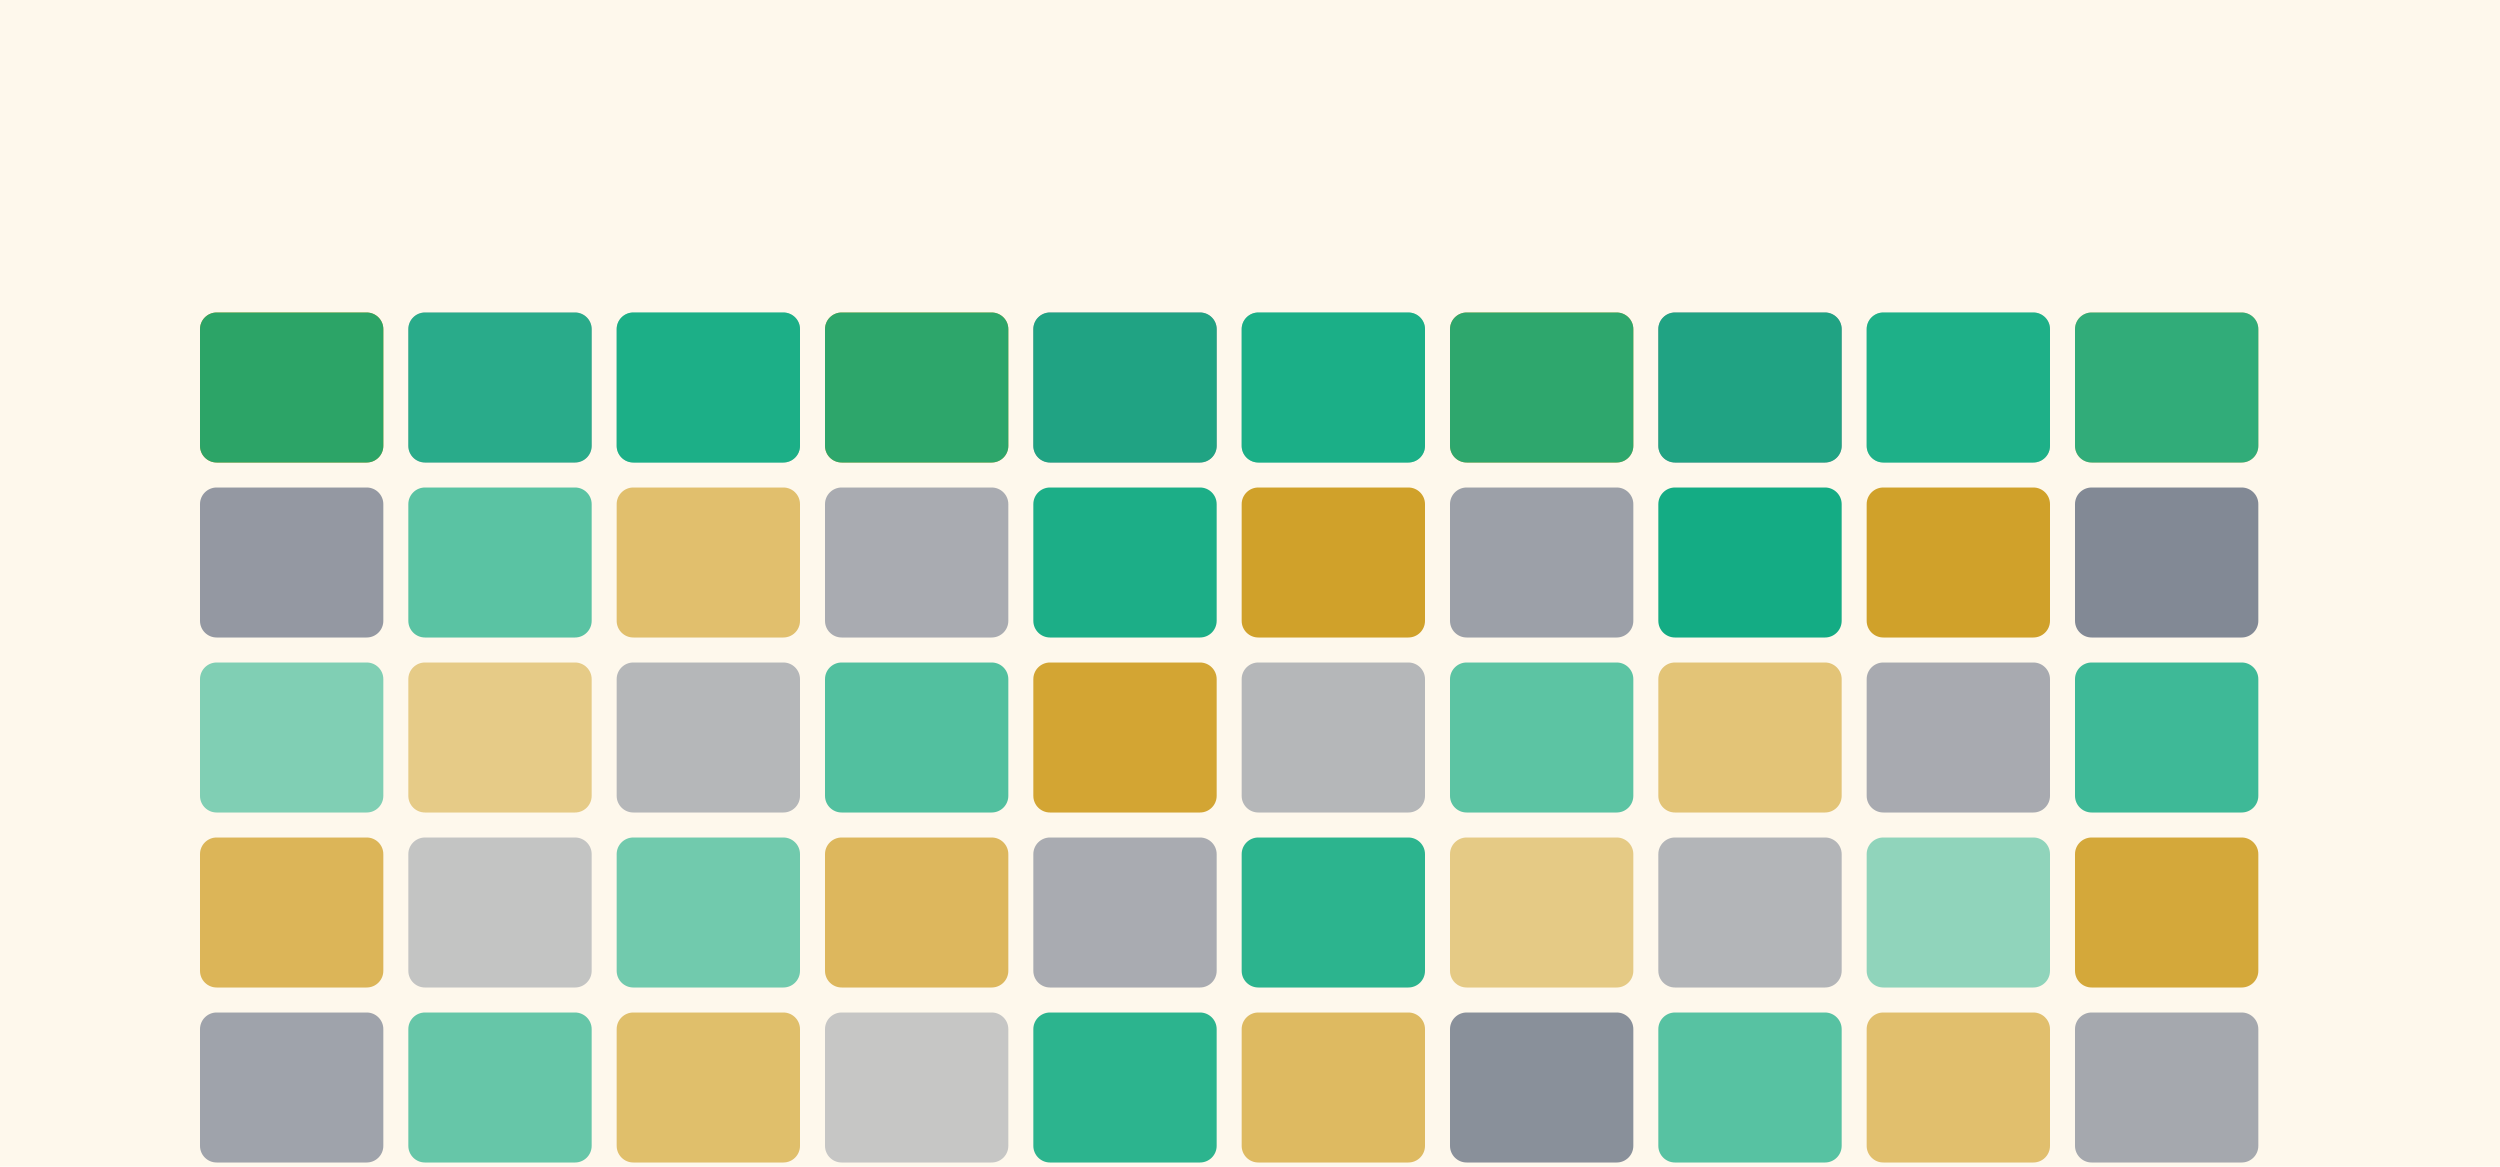
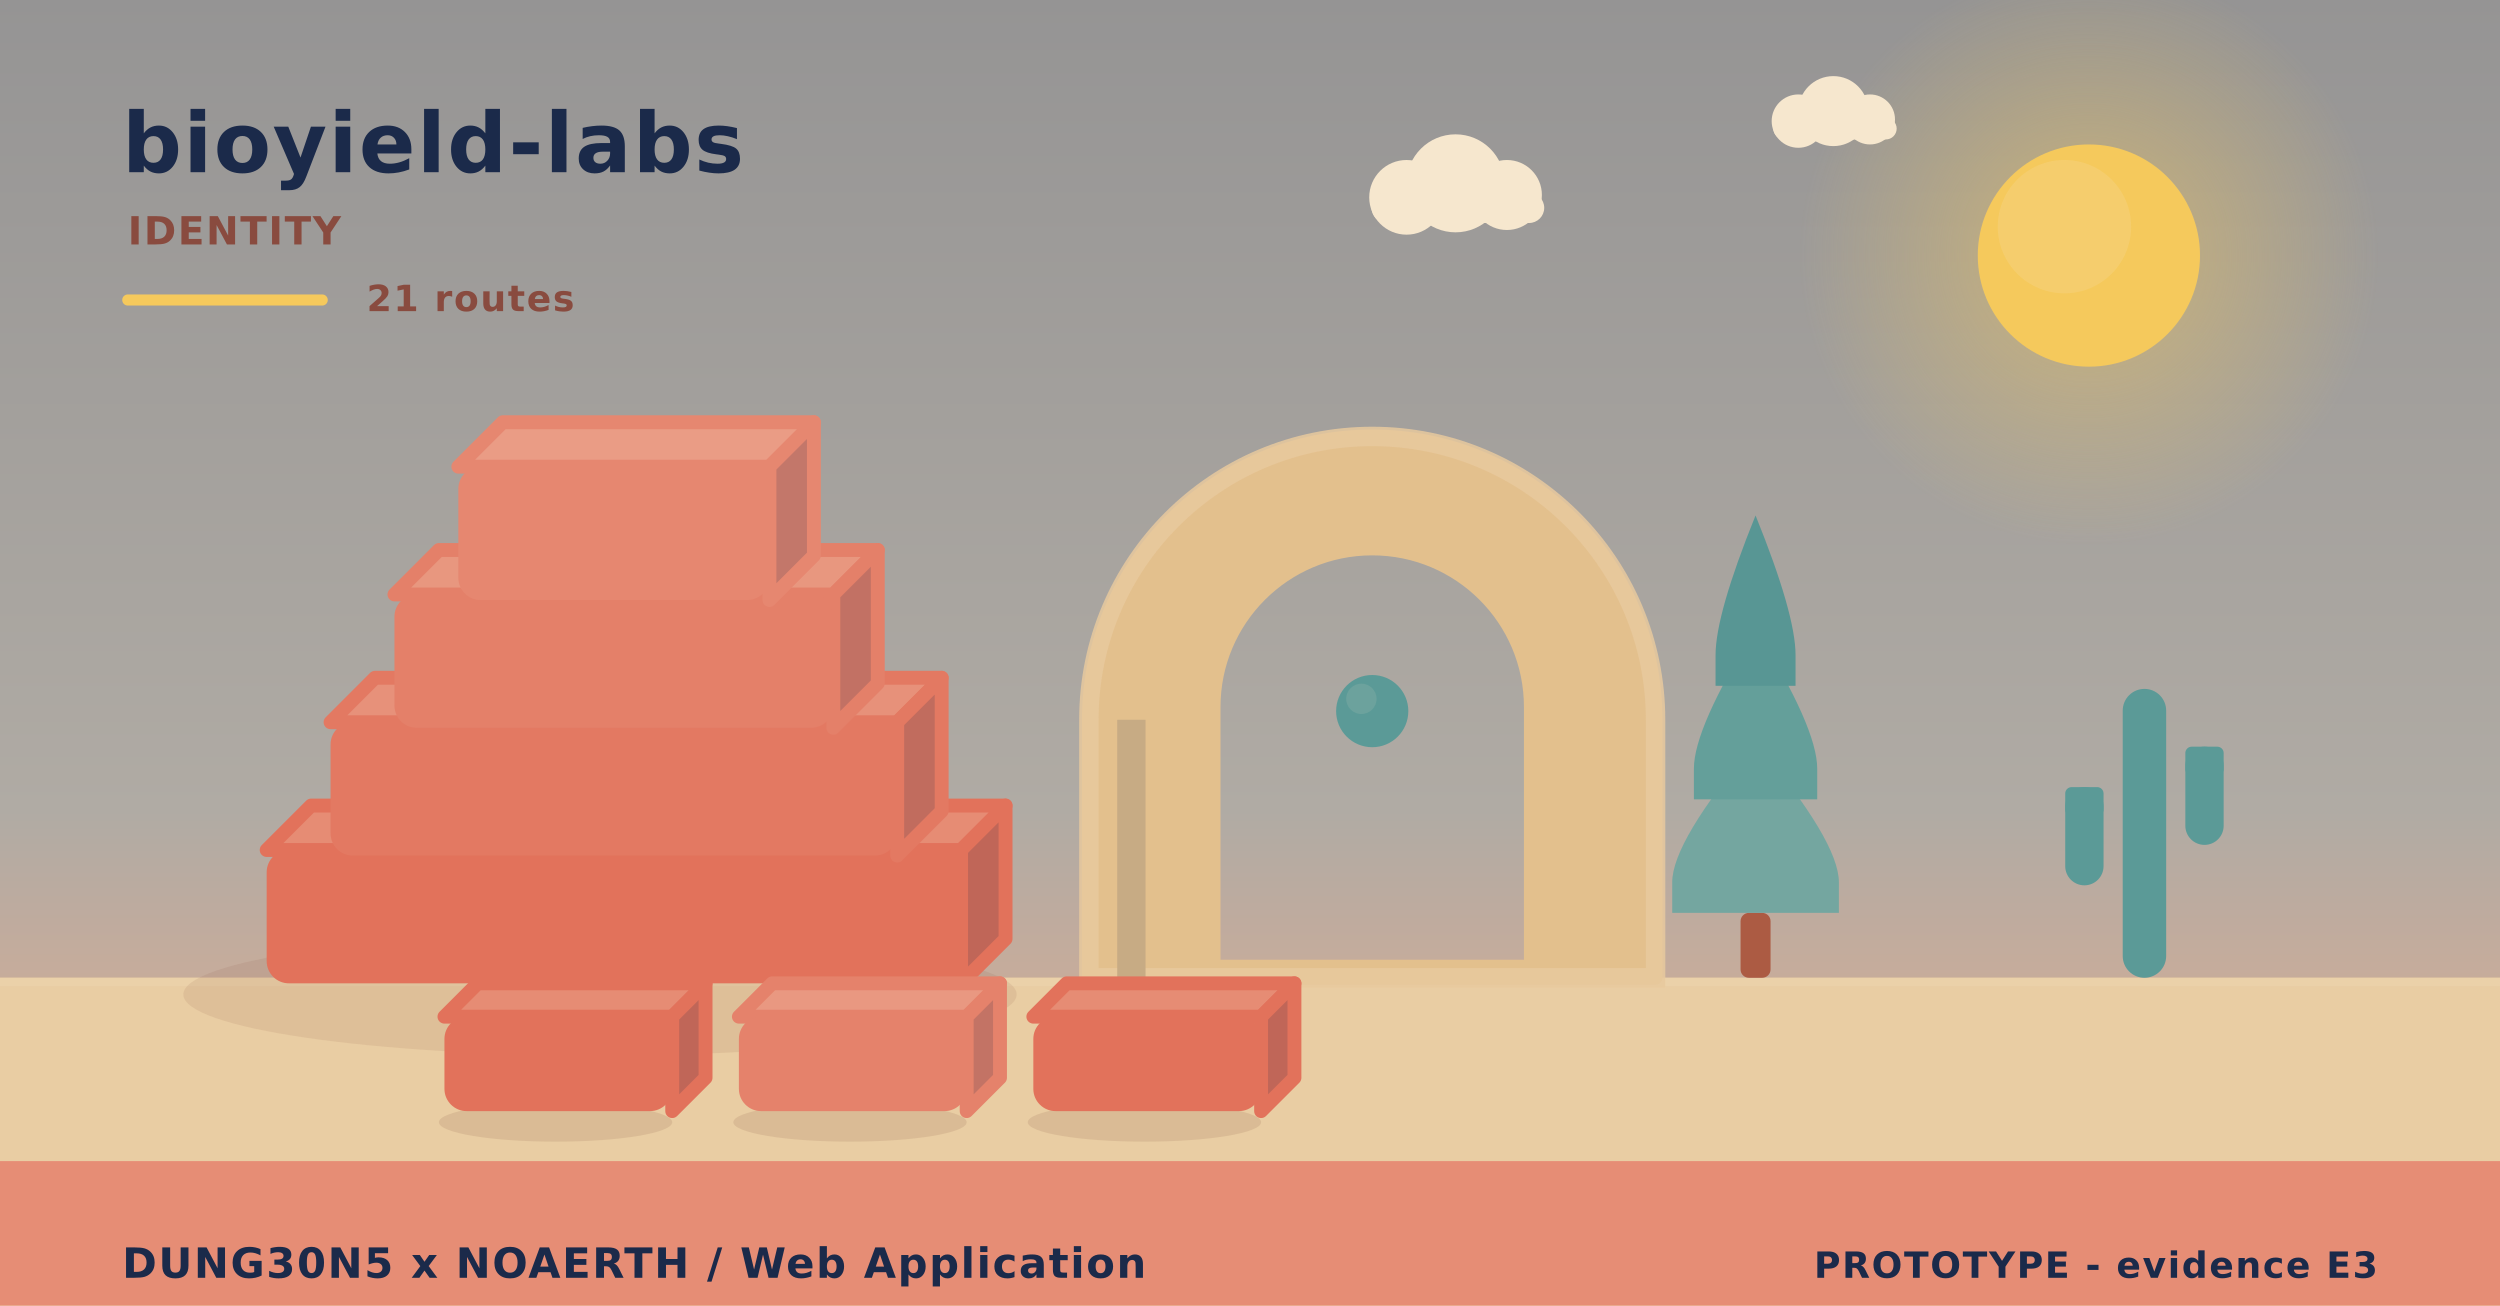
- <svg xmlns="http://www.w3.org/2000/svg" viewBox="0 0 1200 560" width="1200" height="560" role="img" aria-label="bioyield-labs hero">
-   <rect width="1200" height="560" fill="#fef8ec" />
-   <defs>
-     <linearGradient id="gh" x1="0" y1="0" x2="1" y2="1">
-       <stop offset="0%" stop-color="#c78f02" />
-       <stop offset="100%" stop-color="#6e7788" />
-     </linearGradient>
-   </defs>
-   <rect x="96.00" y="150.00" width="88.00" height="72.00" rx="8.00" fill="#c78f02" opacity="0.94" />
-   <rect x="196.00" y="150.00" width="88.00" height="72.00" rx="8.00" fill="#6e7788" opacity="0.47" />
-   <rect x="296.00" y="150.00" width="88.00" height="72.00" rx="8.00" fill="#05a77d" opacity="0.55" />
-   <rect x="396.00" y="150.00" width="88.00" height="72.00" rx="8.00" fill="#c78f02" opacity="0.85" />
-   <rect x="496.00" y="150.00" width="88.00" height="72.00" rx="8.00" fill="#6e7788" opacity="0.79" />
-   <rect x="596.00" y="150.00" width="88.00" height="72.00" rx="8.00" fill="#05a77d" opacity="0.56" />
-   <rect x="696.00" y="150.00" width="88.00" height="72.00" rx="8.00" fill="#c78f02" opacity="0.81" />
-   <rect x="796.00" y="150.00" width="88.00" height="72.00" rx="8.00" fill="#6e7788" opacity="0.80" />
-   <rect x="896.00" y="150.00" width="88.00" height="72.00" rx="8.00" fill="#05a77d" opacity="0.49" />
-   <rect x="996.00" y="150.00" width="88.00" height="72.00" rx="8.00" fill="#c78f02" opacity="0.55" />
-   <rect x="96.00" y="234.00" width="88.00" height="72.00" rx="8.00" fill="#6e7788" opacity="0.74" />
-   <rect x="196.00" y="234.00" width="88.00" height="72.00" rx="8.00" fill="#05a77d" opacity="0.66" />
-   <rect x="296.00" y="234.00" width="88.00" height="72.00" rx="8.00" fill="#c78f02" opacity="0.54" />
-   <rect x="396.00" y="234.00" width="88.00" height="72.00" rx="8.00" fill="#6e7788" opacity="0.59" />
-   <rect x="496.00" y="234.00" width="88.00" height="72.00" rx="8.00" fill="#05a77d" opacity="0.91" />
-   <rect x="596.00" y="234.00" width="88.00" height="72.00" rx="8.00" fill="#c78f02" opacity="0.83" />
-   <rect x="696.00" y="234.00" width="88.00" height="72.00" rx="8.00" fill="#6e7788" opacity="0.68" />
-   <rect x="796.00" y="234.00" width="88.00" height="72.00" rx="8.00" fill="#05a77d" opacity="0.94" />
-   <rect x="896.00" y="234.00" width="88.00" height="72.00" rx="8.00" fill="#c78f02" opacity="0.83" />
-   <rect x="996.00" y="234.00" width="88.00" height="72.00" rx="8.00" fill="#6e7788" opacity="0.86" />
-   <rect x="96.00" y="318.00" width="88.00" height="72.00" rx="8.00" fill="#05a77d" opacity="0.51" />
-   <rect x="196.00" y="318.00" width="88.00" height="72.00" rx="8.00" fill="#c78f02" opacity="0.43" />
-   <rect x="296.00" y="318.00" width="88.00" height="72.00" rx="8.00" fill="#6e7788" opacity="0.51" />
-   <rect x="396.00" y="318.00" width="88.00" height="72.00" rx="8.00" fill="#05a77d" opacity="0.69" />
-   <rect x="496.00" y="318.00" width="88.00" height="72.00" rx="8.00" fill="#c78f02" opacity="0.79" />
-   <rect x="596.00" y="318.00" width="88.00" height="72.00" rx="8.00" fill="#6e7788" opacity="0.51" />
-   <rect x="696.00" y="318.00" width="88.00" height="72.00" rx="8.00" fill="#05a77d" opacity="0.65" />
-   <rect x="796.00" y="318.00" width="88.00" height="72.00" rx="8.00" fill="#c78f02" opacity="0.50" />
-   <rect x="896.00" y="318.00" width="88.00" height="72.00" rx="8.00" fill="#6e7788" opacity="0.60" />
-   <rect x="996.00" y="318.00" width="88.00" height="72.00" rx="8.00" fill="#05a77d" opacity="0.77" />
-   <rect x="96.00" y="402.00" width="88.00" height="72.00" rx="8.00" fill="#c78f02" opacity="0.63" />
-   <rect x="196.00" y="402.00" width="88.00" height="72.00" rx="8.00" fill="#6e7788" opacity="0.41" />
-   <rect x="296.00" y="402.00" width="88.00" height="72.00" rx="8.00" fill="#05a77d" opacity="0.57" />
-   <rect x="396.00" y="402.00" width="88.00" height="72.00" rx="8.00" fill="#c78f02" opacity="0.61" />
-   <rect x="496.00" y="402.00" width="88.00" height="72.00" rx="8.00" fill="#6e7788" opacity="0.59" />
-   <rect x="596.00" y="402.00" width="88.00" height="72.00" rx="8.00" fill="#05a77d" opacity="0.84" />
-   <rect x="696.00" y="402.00" width="88.00" height="72.00" rx="8.00" fill="#c78f02" opacity="0.44" />
-   <rect x="796.00" y="402.00" width="88.00" height="72.00" rx="8.00" fill="#6e7788" opacity="0.52" />
-   <rect x="896.00" y="402.00" width="88.00" height="72.00" rx="8.00" fill="#05a77d" opacity="0.44" />
-   <rect x="996.00" y="402.00" width="88.00" height="72.00" rx="8.00" fill="#c78f02" opacity="0.76" />
-   <rect x="96.00" y="486.00" width="88.00" height="72.00" rx="8.00" fill="#6e7788" opacity="0.66" />
-   <rect x="196.00" y="486.00" width="88.00" height="72.00" rx="8.00" fill="#05a77d" opacity="0.61" />
-   <rect x="296.00" y="486.00" width="88.00" height="72.00" rx="8.00" fill="#c78f02" opacity="0.55" />
-   <rect x="396.00" y="486.00" width="88.00" height="72.00" rx="8.00" fill="#6e7788" opacity="0.39" />
-   <rect x="496.00" y="486.00" width="88.00" height="72.00" rx="8.00" fill="#05a77d" opacity="0.84" />
-   <rect x="596.00" y="486.00" width="88.00" height="72.00" rx="8.00" fill="#c78f02" opacity="0.59" />
-   <rect x="696.00" y="486.00" width="88.00" height="72.00" rx="8.00" fill="#6e7788" opacity="0.81" />
-   <rect x="796.00" y="486.00" width="88.00" height="72.00" rx="8.00" fill="#05a77d" opacity="0.67" />
-   <rect x="896.00" y="486.00" width="88.00" height="72.00" rx="8.00" fill="#c78f02" opacity="0.54" />
-   <rect x="996.00" y="486.00" width="88.00" height="72.00" rx="8.00" fill="#6e7788" opacity="0.62" />
+ <svg xmlns="http://www.w3.org/2000/svg" width="900" height="470" viewBox="0 0 900 470" role="img" aria-label="bioyield-labs - identity">
+   <linearGradient id="skyh" x1="0" y1="0" x2="0" y2="1">
+     <stop offset="0" stop-color="#959494" />
+     <stop offset="0.62" stop-color="#b0aba4" />
+     <stop offset="1" stop-color="#f3ad8a" />
+   </linearGradient>
+   <rect width="900" height="470" fill="url(#skyh)" />
+   <radialGradient id="sunh">
+     <stop offset="0.35" stop-color="#f5c95c" stop-opacity="0.34" />
+     <stop offset="1" stop-color="#f5c95c" stop-opacity="0" />
+   </radialGradient>
+   <circle cx="752" cy="92" r="104" fill="url(#sunh)" />
+   <circle cx="752" cy="92" r="40" fill="#f5c95c" />
+   <circle cx="743.2" cy="81.6" r="24" fill="#f5d27e" opacity="0.5" />
  <g>
-     <rect x="96.00" y="150.00" width="88.00" height="72.00" rx="8.00" fill="#05a77d" opacity="0.80" />
-     <animate attributeName="opacity" values="0.25;1.0;0.25" dur="8.867s" begin="2.74s" repeatCount="indefinite" />
+     <circle cx="524" cy="66" r="17.64" fill="#f6e7ce" />
+     <circle cx="506.36" cy="71.04" r="13.44" fill="#f6e7ce" />
+     <circle cx="542.48" cy="70.2" r="12.6" fill="#f6e7ce" />
+     <rect x="493.76" y="69.36" width="62.16" height="10.92" rx="5.46" fill="#f6e7ce" />
+     <animateTransform attributeName="transform" type="translate" values="0 0;24 0;0 0" dur="36s" begin="0s" repeatCount="indefinite" />
  </g>
  <g>
-     <rect x="196.00" y="150.00" width="88.00" height="72.00" rx="8.00" fill="#05a77d" opacity="0.80" />
-     <animate attributeName="opacity" values="0.25;1.0;0.25" dur="8.867s" begin="3.06s" repeatCount="indefinite" />
+     <circle cx="660" cy="40" r="12.6" fill="#f6e7ce" />
+     <circle cx="647.4" cy="43.6" r="9.6" fill="#f6e7ce" />
+     <circle cx="673.2" cy="43" r="9" fill="#f6e7ce" />
+     <rect x="638.4" y="42.4" width="44.4" height="7.8" rx="3.9" fill="#f6e7ce" />
+     <animateTransform attributeName="transform" type="translate" values="0 0;-18 0;0 0" dur="46s" begin="3s" repeatCount="indefinite" />
+   </g>
+   <rect x="0" y="352" width="900" height="118" fill="#e9cda3" />
+   <rect x="0" y="352" width="900" height="3" fill="#ebd1a9" />
+   <text x="44" y="62" font-family="Verdana,DejaVu Sans,sans-serif" font-size="30" font-weight="700" letter-spacing="0.6" fill="#1b2a4a" text-anchor="start">bioyield-labs</text>
+   <text x="46" y="88" font-family="Verdana,DejaVu Sans,sans-serif" font-size="14" font-weight="700" letter-spacing="0.6" fill="#894b3f" text-anchor="start">IDENTITY</text>
+   <rect x="44" y="106" width="74" height="4" rx="2" fill="#f5c95c" />
+   <text x="132" y="112" font-family="Verdana,DejaVu Sans,sans-serif" font-size="13" font-weight="700" letter-spacing="0.6" fill="#894b3f" text-anchor="start">21 routes</text>
+   <ellipse cx="216" cy="358" rx="150" ry="22" fill="rgba(138,90,68,0.11)" />
+   <g>
+     <path d="M96,306 L346,306 L362,290 L112,290 Z" fill="#e68c74" stroke="#e2725b" stroke-width="5" stroke-linejoin="round" />
+     <path d="M346,306 L362,290 L362,338 L346,354 Z" fill="#c06658" stroke="#e2725b" stroke-width="5" stroke-linejoin="round" />
+     <rect x="96" y="306" width="250" height="48" rx="8" fill="#e2725b" />
+     <animateTransform attributeName="transform" type="translate" values="0 10;0 0" dur="0.9s" begin="0s" fill="freeze" />
  </g>
  <g>
-     <rect x="296.00" y="150.00" width="88.00" height="72.00" rx="8.00" fill="#05a77d" opacity="0.80" />
-     <animate attributeName="opacity" values="0.25;1.0;0.25" dur="8.867s" begin="3.38s" repeatCount="indefinite" />
+     <path d="M119,260 L323,260 L339,244 L135,244 Z" fill="#e7917a" stroke="#e37962" stroke-width="5" stroke-linejoin="round" />
+     <path d="M323,260 L339,244 L339,292 L323,308 Z" fill="#c16c5e" stroke="#e37962" stroke-width="5" stroke-linejoin="round" />
+     <rect x="119" y="260" width="204" height="48" rx="8" fill="#e37962" />
+     <animateTransform attributeName="transform" type="translate" values="0 10;0 0" dur="0.9s" begin="0.28s" fill="freeze" />
  </g>
  <g>
-     <rect x="396.00" y="150.00" width="88.00" height="72.00" rx="8.00" fill="#05a77d" opacity="0.80" />
-     <animate attributeName="opacity" values="0.25;1.0;0.25" dur="8.867s" begin="3.7s" repeatCount="indefinite" />
+     <path d="M142,214 L300,214 L316,198 L158,198 Z" fill="#e8977f" stroke="#e48069" stroke-width="5" stroke-linejoin="round" />
+     <path d="M300,214 L316,198 L316,246 L300,262 Z" fill="#c27164" stroke="#e48069" stroke-width="5" stroke-linejoin="round" />
+     <rect x="142" y="214" width="158" height="48" rx="8" fill="#e48069" />
+     <animateTransform attributeName="transform" type="translate" values="0 10;0 0" dur="0.9s" begin="0.56s" fill="freeze" />
  </g>
  <g>
-     <rect x="496.00" y="150.00" width="88.00" height="72.00" rx="8.00" fill="#05a77d" opacity="0.80" />
-     <animate attributeName="opacity" values="0.25;1.0;0.25" dur="8.867s" begin="4.02s" repeatCount="indefinite" />
+     <path d="M165,168 L277,168 L293,152 L181,152 Z" fill="#ea9c85" stroke="#e68770" stroke-width="5" stroke-linejoin="round" />
+     <path d="M277,168 L293,152 L293,200 L277,216 Z" fill="#c3776a" stroke="#e68770" stroke-width="5" stroke-linejoin="round" />
+     <rect x="165" y="168" width="112" height="48" rx="8" fill="#e68770" />
+     <animateTransform attributeName="transform" type="translate" values="0 10;0 0" dur="0.9s" begin="0.84s" fill="freeze" />
  </g>
+   <path d="M392,352 L392,259.12 A102,102 0 0 1 596,259.12 L596,352 Z M436.88,348 L436.88,254.55 A57.12,57.12 0 0 1 551.12,254.55 L551.12,348 Z" fill="#e3c08d" fill-rule="evenodd" stroke="#e3c08d" stroke-width="5" stroke-linejoin="round" />
+   <path d="M392,352 L392,259.12 A102,102 0 0 1 596,259.12 L596,352 Z" fill="none" stroke="#e8c99d" stroke-width="7" stroke-linecap="round" opacity="0.85" />
+   <rect x="402.2" y="259.12" width="10.2" height="92.88" fill="#c7ab84" />
  <g>
-     <rect x="596.00" y="150.00" width="88.00" height="72.00" rx="8.00" fill="#05a77d" opacity="0.80" />
-     <animate attributeName="opacity" values="0.25;1.0;0.25" dur="8.867s" begin="4.34s" repeatCount="indefinite" />
+     <circle cx="494" cy="256" r="13" fill="#5b9a97" />
+     <circle cx="490.1" cy="251.58" r="5.46" fill="#7aa9a2" opacity="0.55" />
+     <animate attributeName="opacity" values="0.78;1;0.78" dur="5.2s" begin="0s" repeatCount="indefinite" />
  </g>
+   <rect x="626.6" y="328.64" width="10.8" height="23.36" rx="3" fill="#ac5b43" />
+   <path d="M632,267.32 Q602,302.89 602,317.6 Q602,328.64 602,328.64 L662,328.64 Q662,328.64 662,317.6 Q662,302.89 632,267.32 Z" fill="#74a6a0" />
+   <path d="M632,226.44 Q609.8,262.01 609.8,276.72 Q609.8,287.76 609.8,287.76 L654.2,287.76 Q654.2,287.76 654.2,276.72 Q654.2,262.01 632,226.44 Z" fill="#649f9a" />
+   <path d="M632,185.56 Q617.6,221.13 617.6,235.84 Q617.6,246.88 617.6,246.88 L646.4,246.88 Q646.4,246.88 646.4,235.84 Q646.4,221.13 632,185.56 Z" fill="#589694" />
+   <rect x="764.18" y="248" width="15.64" height="104" rx="7.82" fill="#5b9a97" />
+   <rect x="743.48" y="283.36" width="13.8" height="35.36" rx="6.9" fill="#5b9a97" />
+   <rect x="743.48" y="283.36" width="13.8" height="10.4" rx="2.3" fill="#5b9a97" />
+   <rect x="786.72" y="268.8" width="13.8" height="35.36" rx="6.9" fill="#5b9a97" />
+   <rect x="786.72" y="268.8" width="13.8" height="10.4" rx="2.3" fill="#5b9a97" />
+   <ellipse cx="200" cy="404" rx="42" ry="7" fill="rgba(138,90,68,0.15)" />
  <g>
-     <rect x="696.00" y="150.00" width="88.00" height="72.00" rx="8.00" fill="#05a77d" opacity="0.80" />
-     <animate attributeName="opacity" values="0.25;1.0;0.25" dur="8.867s" begin="4.66s" repeatCount="indefinite" />
+     <path d="M160,366 L242,366 L254,354 L172,354 Z" fill="#e68c74" stroke="#e2725b" stroke-width="5" stroke-linejoin="round" />
+     <path d="M242,366 L254,354 L254,388 L242,400 Z" fill="#c06658" stroke="#e2725b" stroke-width="5" stroke-linejoin="round" />
+     <rect x="160" y="366" width="82" height="34" rx="8" fill="#e2725b" />
+     <animateTransform attributeName="transform" type="translate" values="0 10;0 0" dur="0.7s" begin="0.8s" fill="freeze" />
  </g>
+   <ellipse cx="306" cy="404" rx="42" ry="7" fill="rgba(138,90,68,0.15)" />
  <g>
-     <rect x="796.00" y="150.00" width="88.00" height="72.00" rx="8.00" fill="#05a77d" opacity="0.80" />
-     <animate attributeName="opacity" values="0.25;1.0;0.25" dur="8.867s" begin="4.98s" repeatCount="indefinite" />
+     <path d="M266,366 L348,366 L360,354 L278,354 Z" fill="#e99881" stroke="#e5826b" stroke-width="5" stroke-linejoin="round" />
+     <path d="M348,366 L360,354 L360,388 L348,400 Z" fill="#c37365" stroke="#e5826b" stroke-width="5" stroke-linejoin="round" />
+     <rect x="266" y="366" width="82" height="34" rx="8" fill="#e5826b" />
+     <animateTransform attributeName="transform" type="translate" values="0 10;0 0" dur="0.7s" begin="0.95s" fill="freeze" />
  </g>
+   <ellipse cx="412" cy="404" rx="42" ry="7" fill="rgba(138,90,68,0.15)" />
  <g>
-     <rect x="896.00" y="150.00" width="88.00" height="72.00" rx="8.00" fill="#05a77d" opacity="0.80" />
-     <animate attributeName="opacity" values="0.25;1.0;0.25" dur="8.867s" begin="5.3s" repeatCount="indefinite" />
+     <path d="M372,366 L454,366 L466,354 L384,354 Z" fill="#e68c74" stroke="#e2725b" stroke-width="5" stroke-linejoin="round" />
+     <path d="M454,366 L466,354 L466,388 L454,400 Z" fill="#c06658" stroke="#e2725b" stroke-width="5" stroke-linejoin="round" />
+     <rect x="372" y="366" width="82" height="34" rx="8" fill="#e2725b" />
+     <animateTransform attributeName="transform" type="translate" values="0 10;0 0" dur="0.7s" begin="1.1s" fill="freeze" />
  </g>
-   <g>
-     <rect x="996.00" y="150.00" width="88.00" height="72.00" rx="8.00" fill="#05a77d" opacity="0.80" />
-     <animate attributeName="opacity" values="0.25;1.0;0.25" dur="8.867s" begin="5.62s" repeatCount="indefinite" />
-   </g>
+   <rect x="0" y="418" width="900" height="52" rx="0" fill="#e68972" opacity="0.94" />
+   <text x="44" y="460" font-family="Verdana,DejaVu Sans,sans-serif" font-size="15" font-weight="700" letter-spacing="0.6" fill="#1b2a4a" text-anchor="start">DUNG30N5 x NOAERTH  /  Web Application</text>
+   <text x="856" y="460" font-family="Verdana,DejaVu Sans,sans-serif" font-size="13" font-weight="700" letter-spacing="0.6" fill="#1b2a4a" text-anchor="end">PROTOTYPE  -  evidence E3</text>
</svg>
